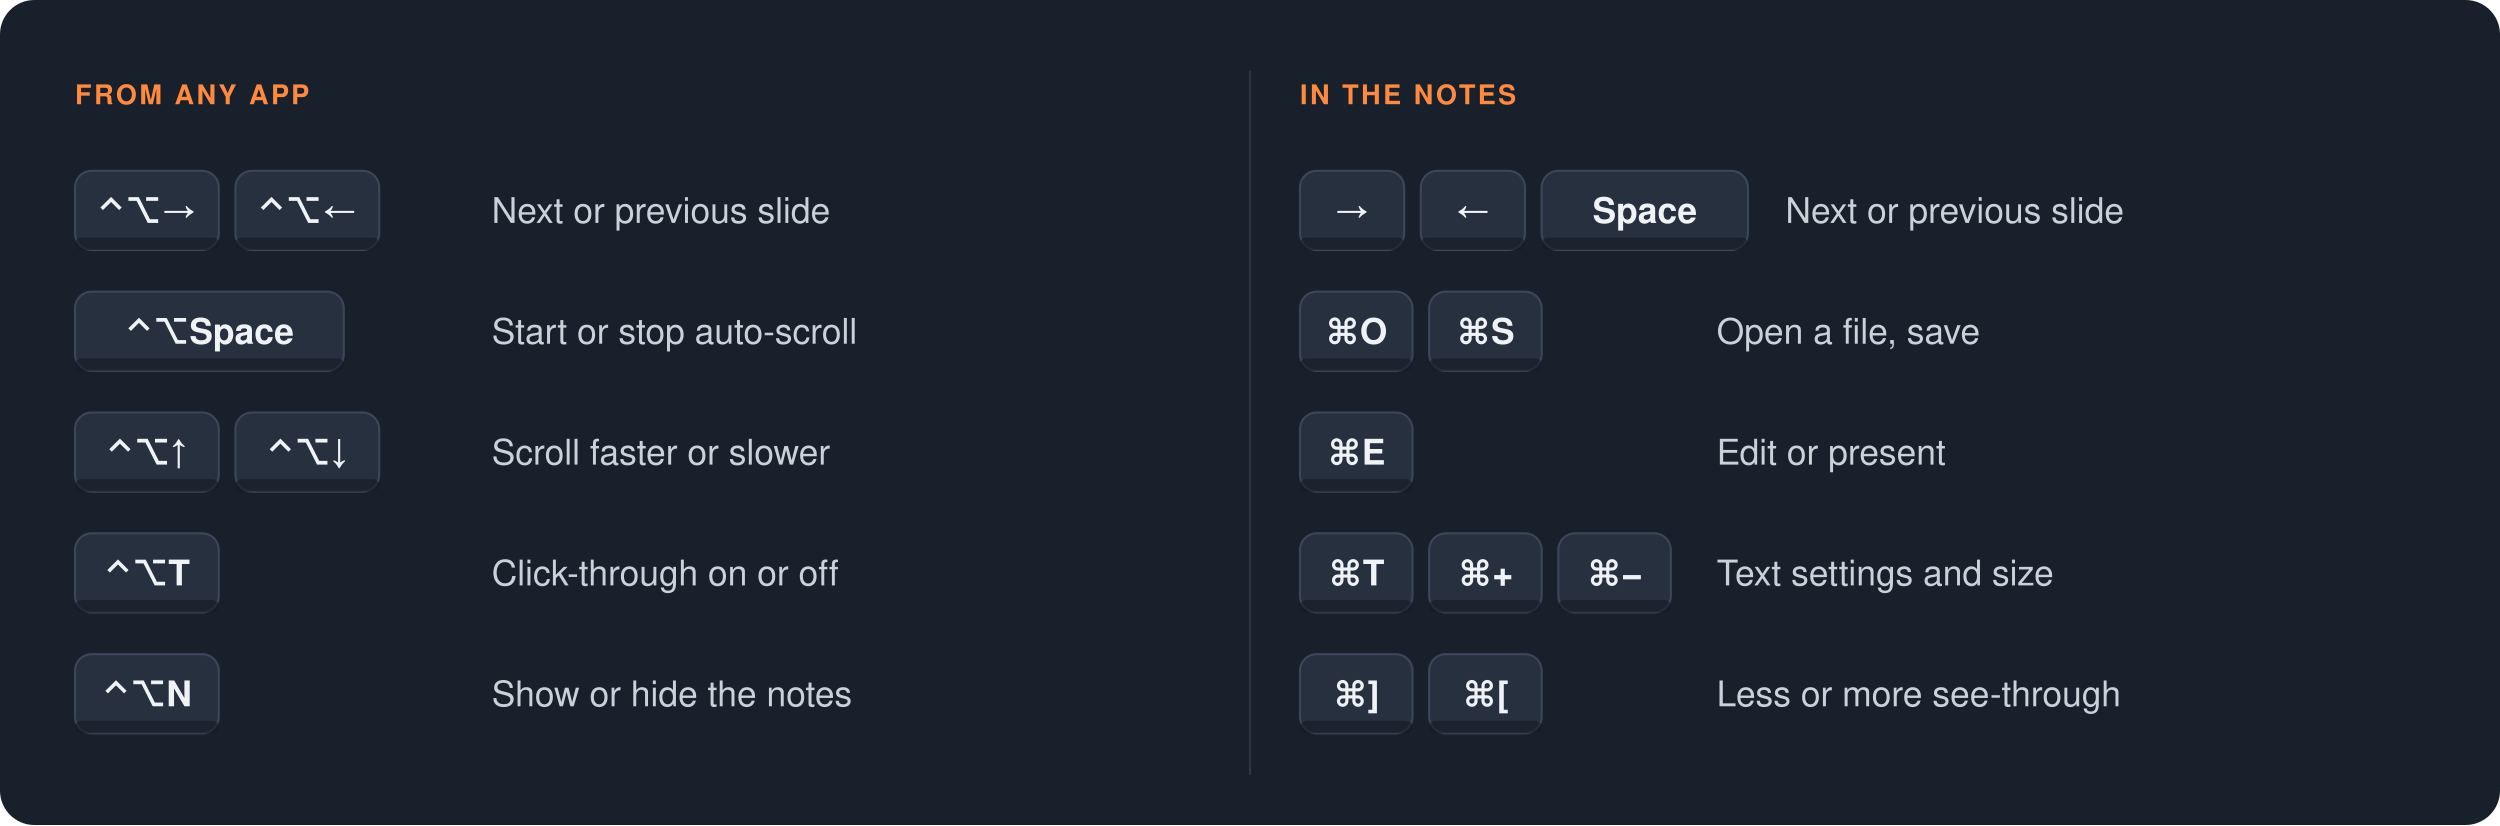
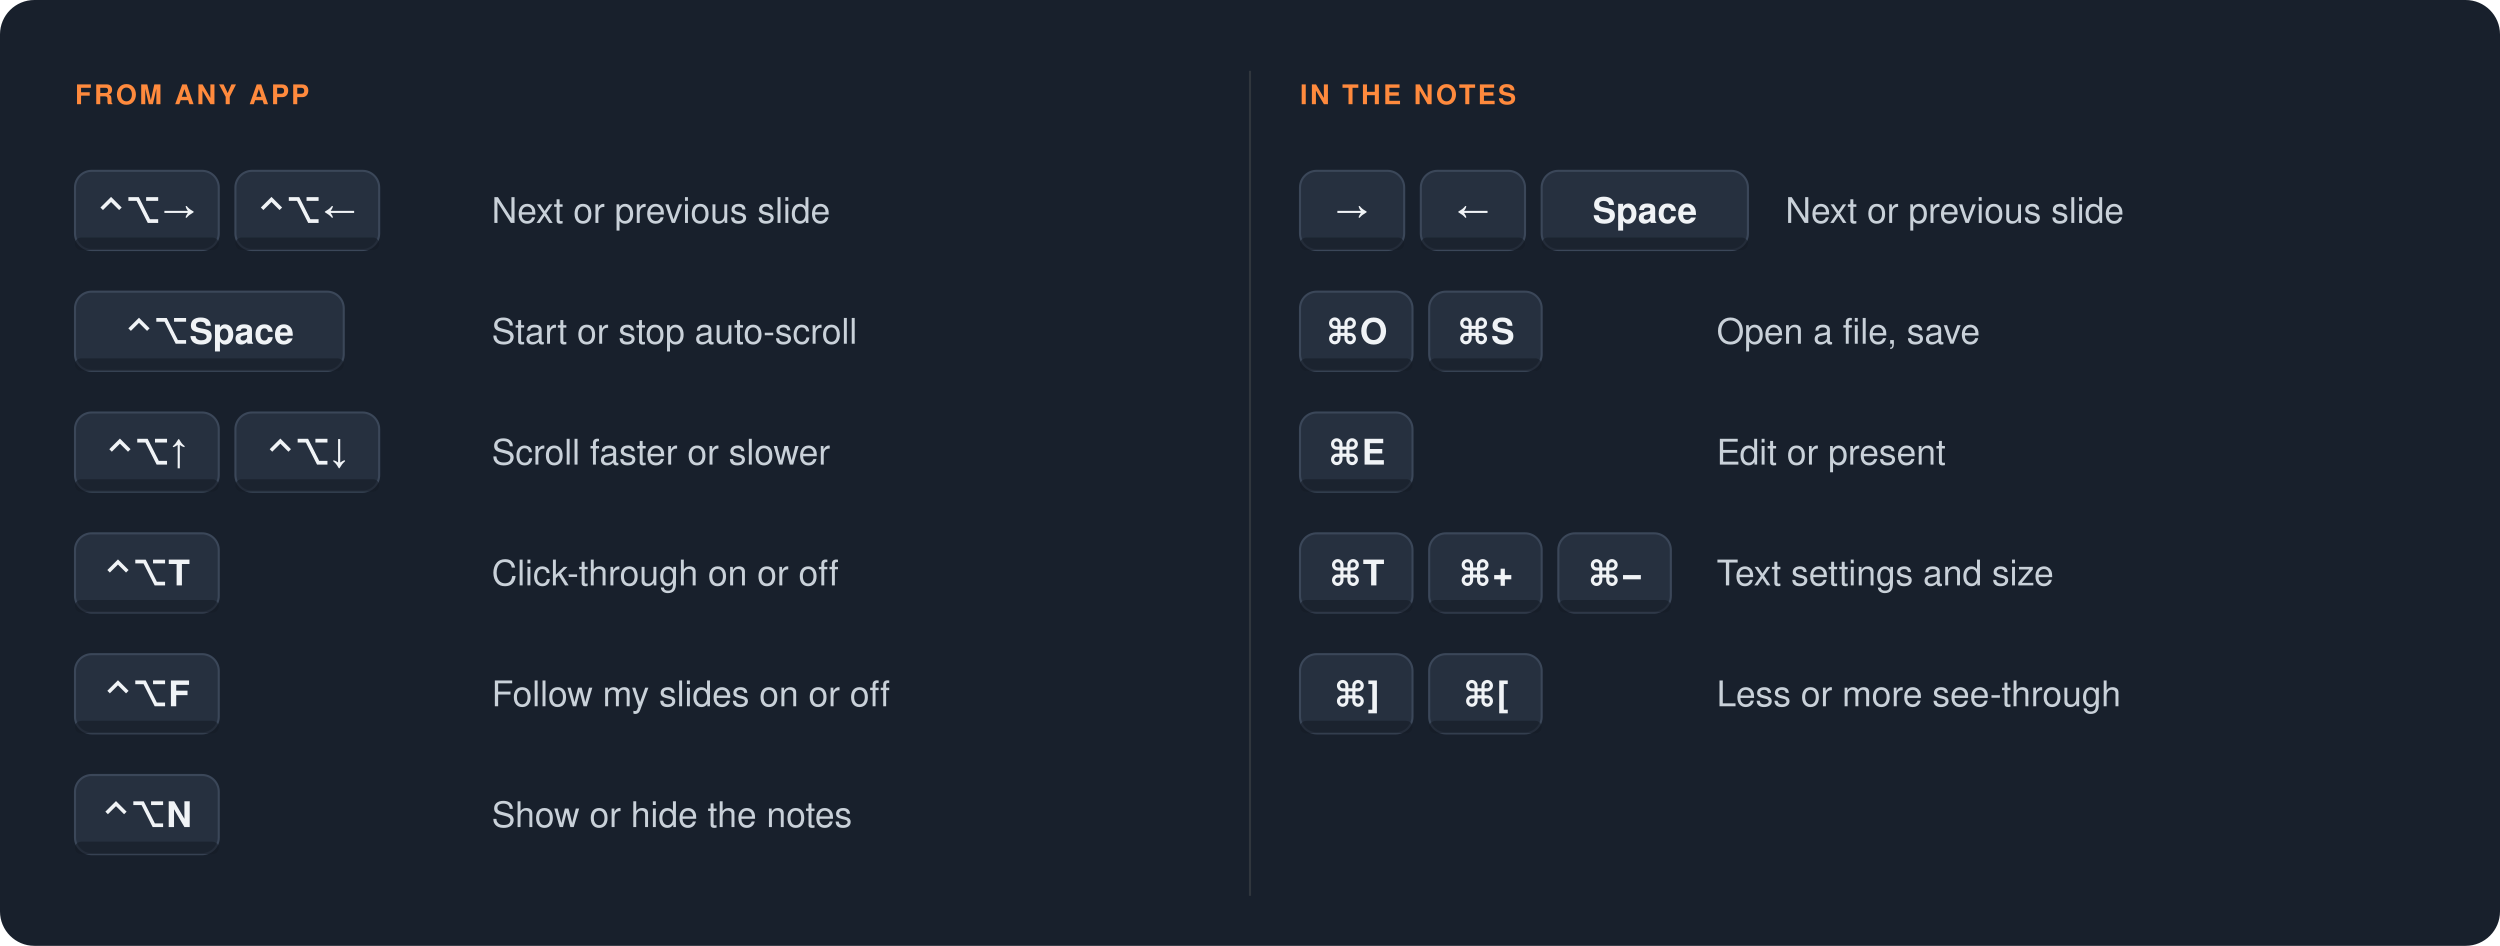
- <svg xmlns="http://www.w3.org/2000/svg" width="1200" height="396" viewBox="0 0 1200 396" role="img" aria-label="Shortcuts. ⌃⌥→ ⌃⌥←: Next or previous slide. ⌃⌥Space: Start or stop auto-scroll. ⌃⌥↑ ⌃⌥↓: Scroll faster or slower. ⌃⌥T: Click-through on or off. ⌃⌥N: Show or hide the notes. → ← Space: Next or previous slide. ⌘O ⌘S: Open a file, save. ⌘E: Edit or present. ⌘T ⌘+ ⌘−: Text settings and size. ⌘] ⌘[: Less or more see-through">
-   <rect x="0.5" y="0.5" width="1199" height="395" rx="16" fill="#18202C" stroke="#18202C" />
-   <line x1="600" y1="34" x2="600" y2="372" stroke="#30363D" />
+ <svg xmlns="http://www.w3.org/2000/svg" width="1200" height="454" viewBox="0 0 1200 454" role="img" aria-label="Shortcuts. ⌃⌥→ ⌃⌥←: Next or previous slide. ⌃⌥Space: Start or stop auto-scroll. ⌃⌥↑ ⌃⌥↓: Scroll faster or slower. ⌃⌥T: Click-through on or off. ⌃⌥F: Follow my slides on or off. ⌃⌥N: Show or hide the notes. → ← Space: Next or previous slide. ⌘O ⌘S: Open a file, save. ⌘E: Edit or present. ⌘T ⌘+ ⌘−: Text settings and size. ⌘] ⌘[: Less or more see-through">
+   <rect x="0.5" y="0.5" width="1199" height="453" rx="16" fill="#18202C" stroke="#18202C" />
+   <line x1="600" y1="34" x2="600" y2="430" stroke="#30363D" />
  <text x="36" y="50" font-family="-apple-system, BlinkMacSystemFont, 'Segoe UI', Helvetica, Arial, sans-serif" font-size="13" font-weight="700" letter-spacing="1.2" fill="#FF8A3D">FROM ANY APP</text>
  <rect x="36" y="82" width="69" height="38" rx="8" fill="#26303F" stroke="#3B4759" />
  <rect x="36" y="114" width="69" height="6" rx="3" fill="#141B25" opacity="0.6" />
  <text x="70.5" y="107" text-anchor="middle" font-family="-apple-system, BlinkMacSystemFont, 'Segoe UI', Helvetica, Arial, sans-serif" font-size="17" font-weight="600" fill="#F0F3F6">⌃⌥→</text>
  <rect x="113" y="82" width="69" height="38" rx="8" fill="#26303F" stroke="#3B4759" />
  <rect x="113" y="114" width="69" height="6" rx="3" fill="#141B25" opacity="0.6" />
  <text x="147.5" y="107" text-anchor="middle" font-family="-apple-system, BlinkMacSystemFont, 'Segoe UI', Helvetica, Arial, sans-serif" font-size="17" font-weight="600" fill="#F0F3F6">⌃⌥←</text>
  <text x="236" y="107" font-family="-apple-system, BlinkMacSystemFont, 'Segoe UI', Helvetica, Arial, sans-serif" font-size="17" fill="#C9D1D9">Next or previous slide</text>
  <rect x="36" y="140" width="129" height="38" rx="8" fill="#26303F" stroke="#3B4759" />
  <rect x="36" y="172" width="129" height="6" rx="3" fill="#141B25" opacity="0.6" />
  <text x="100.5" y="165" text-anchor="middle" font-family="-apple-system, BlinkMacSystemFont, 'Segoe UI', Helvetica, Arial, sans-serif" font-size="17" font-weight="600" fill="#F0F3F6">⌃⌥Space</text>
  <text x="236" y="165" font-family="-apple-system, BlinkMacSystemFont, 'Segoe UI', Helvetica, Arial, sans-serif" font-size="17" fill="#C9D1D9">Start or stop auto-scroll</text>
  <rect x="36" y="198" width="69" height="38" rx="8" fill="#26303F" stroke="#3B4759" />
  <rect x="36" y="230" width="69" height="6" rx="3" fill="#141B25" opacity="0.6" />
  <text x="70.5" y="223" text-anchor="middle" font-family="-apple-system, BlinkMacSystemFont, 'Segoe UI', Helvetica, Arial, sans-serif" font-size="17" font-weight="600" fill="#F0F3F6">⌃⌥↑</text>
  <rect x="113" y="198" width="69" height="38" rx="8" fill="#26303F" stroke="#3B4759" />
  <rect x="113" y="230" width="69" height="6" rx="3" fill="#141B25" opacity="0.6" />
  <text x="147.5" y="223" text-anchor="middle" font-family="-apple-system, BlinkMacSystemFont, 'Segoe UI', Helvetica, Arial, sans-serif" font-size="17" font-weight="600" fill="#F0F3F6">⌃⌥↓</text>
  <text x="236" y="223" font-family="-apple-system, BlinkMacSystemFont, 'Segoe UI', Helvetica, Arial, sans-serif" font-size="17" fill="#C9D1D9">Scroll faster or slower</text>
  <rect x="36" y="256" width="69" height="38" rx="8" fill="#26303F" stroke="#3B4759" />
  <rect x="36" y="288" width="69" height="6" rx="3" fill="#141B25" opacity="0.6" />
  <text x="70.5" y="281" text-anchor="middle" font-family="-apple-system, BlinkMacSystemFont, 'Segoe UI', Helvetica, Arial, sans-serif" font-size="17" font-weight="600" fill="#F0F3F6">⌃⌥T</text>
  <text x="236" y="281" font-family="-apple-system, BlinkMacSystemFont, 'Segoe UI', Helvetica, Arial, sans-serif" font-size="17" fill="#C9D1D9">Click-through on or off</text>
  <rect x="36" y="314" width="69" height="38" rx="8" fill="#26303F" stroke="#3B4759" />
  <rect x="36" y="346" width="69" height="6" rx="3" fill="#141B25" opacity="0.6" />
-   <text x="70.5" y="339" text-anchor="middle" font-family="-apple-system, BlinkMacSystemFont, 'Segoe UI', Helvetica, Arial, sans-serif" font-size="17" font-weight="600" fill="#F0F3F6">⌃⌥N</text>
-   <text x="236" y="339" font-family="-apple-system, BlinkMacSystemFont, 'Segoe UI', Helvetica, Arial, sans-serif" font-size="17" fill="#C9D1D9">Show or hide the notes</text>
+   <text x="70.5" y="339" text-anchor="middle" font-family="-apple-system, BlinkMacSystemFont, 'Segoe UI', Helvetica, Arial, sans-serif" font-size="17" font-weight="600" fill="#F0F3F6">⌃⌥F</text>
+   <text x="236" y="339" font-family="-apple-system, BlinkMacSystemFont, 'Segoe UI', Helvetica, Arial, sans-serif" font-size="17" fill="#C9D1D9">Follow my slides on or off</text>
+   <rect x="36" y="372" width="69" height="38" rx="8" fill="#26303F" stroke="#3B4759" />
+   <rect x="36" y="404" width="69" height="6" rx="3" fill="#141B25" opacity="0.6" />
+   <text x="70.5" y="397" text-anchor="middle" font-family="-apple-system, BlinkMacSystemFont, 'Segoe UI', Helvetica, Arial, sans-serif" font-size="17" font-weight="600" fill="#F0F3F6">⌃⌥N</text>
+   <text x="236" y="397" font-family="-apple-system, BlinkMacSystemFont, 'Segoe UI', Helvetica, Arial, sans-serif" font-size="17" fill="#C9D1D9">Show or hide the notes</text>
  <text x="624" y="50" font-family="-apple-system, BlinkMacSystemFont, 'Segoe UI', Helvetica, Arial, sans-serif" font-size="13" font-weight="700" letter-spacing="1.2" fill="#FF8A3D">IN THE NOTES</text>
  <rect x="624" y="82" width="50" height="38" rx="8" fill="#26303F" stroke="#3B4759" />
  <rect x="624" y="114" width="50" height="6" rx="3" fill="#141B25" opacity="0.6" />
  <text x="649.0" y="107" text-anchor="middle" font-family="-apple-system, BlinkMacSystemFont, 'Segoe UI', Helvetica, Arial, sans-serif" font-size="17" font-weight="600" fill="#F0F3F6">→</text>
  <rect x="682" y="82" width="50" height="38" rx="8" fill="#26303F" stroke="#3B4759" />
  <rect x="682" y="114" width="50" height="6" rx="3" fill="#141B25" opacity="0.6" />
  <text x="707.0" y="107" text-anchor="middle" font-family="-apple-system, BlinkMacSystemFont, 'Segoe UI', Helvetica, Arial, sans-serif" font-size="17" font-weight="600" fill="#F0F3F6">←</text>
  <rect x="740" y="82" width="99" height="38" rx="8" fill="#26303F" stroke="#3B4759" />
  <rect x="740" y="114" width="99" height="6" rx="3" fill="#141B25" opacity="0.6" />
  <text x="789.5" y="107" text-anchor="middle" font-family="-apple-system, BlinkMacSystemFont, 'Segoe UI', Helvetica, Arial, sans-serif" font-size="17" font-weight="600" fill="#F0F3F6">Space</text>
  <text x="857" y="107" font-family="-apple-system, BlinkMacSystemFont, 'Segoe UI', Helvetica, Arial, sans-serif" font-size="17" fill="#C9D1D9">Next or previous slide</text>
  <rect x="624" y="140" width="54" height="38" rx="8" fill="#26303F" stroke="#3B4759" />
  <rect x="624" y="172" width="54" height="6" rx="3" fill="#141B25" opacity="0.6" />
  <text x="651.0" y="165" text-anchor="middle" font-family="-apple-system, BlinkMacSystemFont, 'Segoe UI', Helvetica, Arial, sans-serif" font-size="17" font-weight="600" fill="#F0F3F6">⌘O</text>
  <rect x="686" y="140" width="54" height="38" rx="8" fill="#26303F" stroke="#3B4759" />
  <rect x="686" y="172" width="54" height="6" rx="3" fill="#141B25" opacity="0.6" />
  <text x="713.0" y="165" text-anchor="middle" font-family="-apple-system, BlinkMacSystemFont, 'Segoe UI', Helvetica, Arial, sans-serif" font-size="17" font-weight="600" fill="#F0F3F6">⌘S</text>
  <text x="824" y="165" font-family="-apple-system, BlinkMacSystemFont, 'Segoe UI', Helvetica, Arial, sans-serif" font-size="17" fill="#C9D1D9">Open a file, save</text>
  <rect x="624" y="198" width="54" height="38" rx="8" fill="#26303F" stroke="#3B4759" />
  <rect x="624" y="230" width="54" height="6" rx="3" fill="#141B25" opacity="0.6" />
  <text x="651.0" y="223" text-anchor="middle" font-family="-apple-system, BlinkMacSystemFont, 'Segoe UI', Helvetica, Arial, sans-serif" font-size="17" font-weight="600" fill="#F0F3F6">⌘E</text>
  <text x="824" y="223" font-family="-apple-system, BlinkMacSystemFont, 'Segoe UI', Helvetica, Arial, sans-serif" font-size="17" fill="#C9D1D9">Edit or present</text>
  <rect x="624" y="256" width="54" height="38" rx="8" fill="#26303F" stroke="#3B4759" />
  <rect x="624" y="288" width="54" height="6" rx="3" fill="#141B25" opacity="0.6" />
  <text x="651.0" y="281" text-anchor="middle" font-family="-apple-system, BlinkMacSystemFont, 'Segoe UI', Helvetica, Arial, sans-serif" font-size="17" font-weight="600" fill="#F0F3F6">⌘T</text>
  <rect x="686" y="256" width="54" height="38" rx="8" fill="#26303F" stroke="#3B4759" />
  <rect x="686" y="288" width="54" height="6" rx="3" fill="#141B25" opacity="0.6" />
  <text x="713.0" y="281" text-anchor="middle" font-family="-apple-system, BlinkMacSystemFont, 'Segoe UI', Helvetica, Arial, sans-serif" font-size="17" font-weight="600" fill="#F0F3F6">⌘+</text>
  <rect x="748" y="256" width="54" height="38" rx="8" fill="#26303F" stroke="#3B4759" />
  <rect x="748" y="288" width="54" height="6" rx="3" fill="#141B25" opacity="0.6" />
  <text x="775.0" y="281" text-anchor="middle" font-family="-apple-system, BlinkMacSystemFont, 'Segoe UI', Helvetica, Arial, sans-serif" font-size="17" font-weight="600" fill="#F0F3F6">⌘−</text>
  <text x="824" y="281" font-family="-apple-system, BlinkMacSystemFont, 'Segoe UI', Helvetica, Arial, sans-serif" font-size="17" fill="#C9D1D9">Text settings and size</text>
  <rect x="624" y="314" width="54" height="38" rx="8" fill="#26303F" stroke="#3B4759" />
  <rect x="624" y="346" width="54" height="6" rx="3" fill="#141B25" opacity="0.6" />
  <text x="651.0" y="339" text-anchor="middle" font-family="-apple-system, BlinkMacSystemFont, 'Segoe UI', Helvetica, Arial, sans-serif" font-size="17" font-weight="600" fill="#F0F3F6">⌘]</text>
  <rect x="686" y="314" width="54" height="38" rx="8" fill="#26303F" stroke="#3B4759" />
  <rect x="686" y="346" width="54" height="6" rx="3" fill="#141B25" opacity="0.6" />
  <text x="713.0" y="339" text-anchor="middle" font-family="-apple-system, BlinkMacSystemFont, 'Segoe UI', Helvetica, Arial, sans-serif" font-size="17" font-weight="600" fill="#F0F3F6">⌘[</text>
  <text x="824" y="339" font-family="-apple-system, BlinkMacSystemFont, 'Segoe UI', Helvetica, Arial, sans-serif" font-size="17" fill="#C9D1D9">Less or more see-through</text>
</svg>
